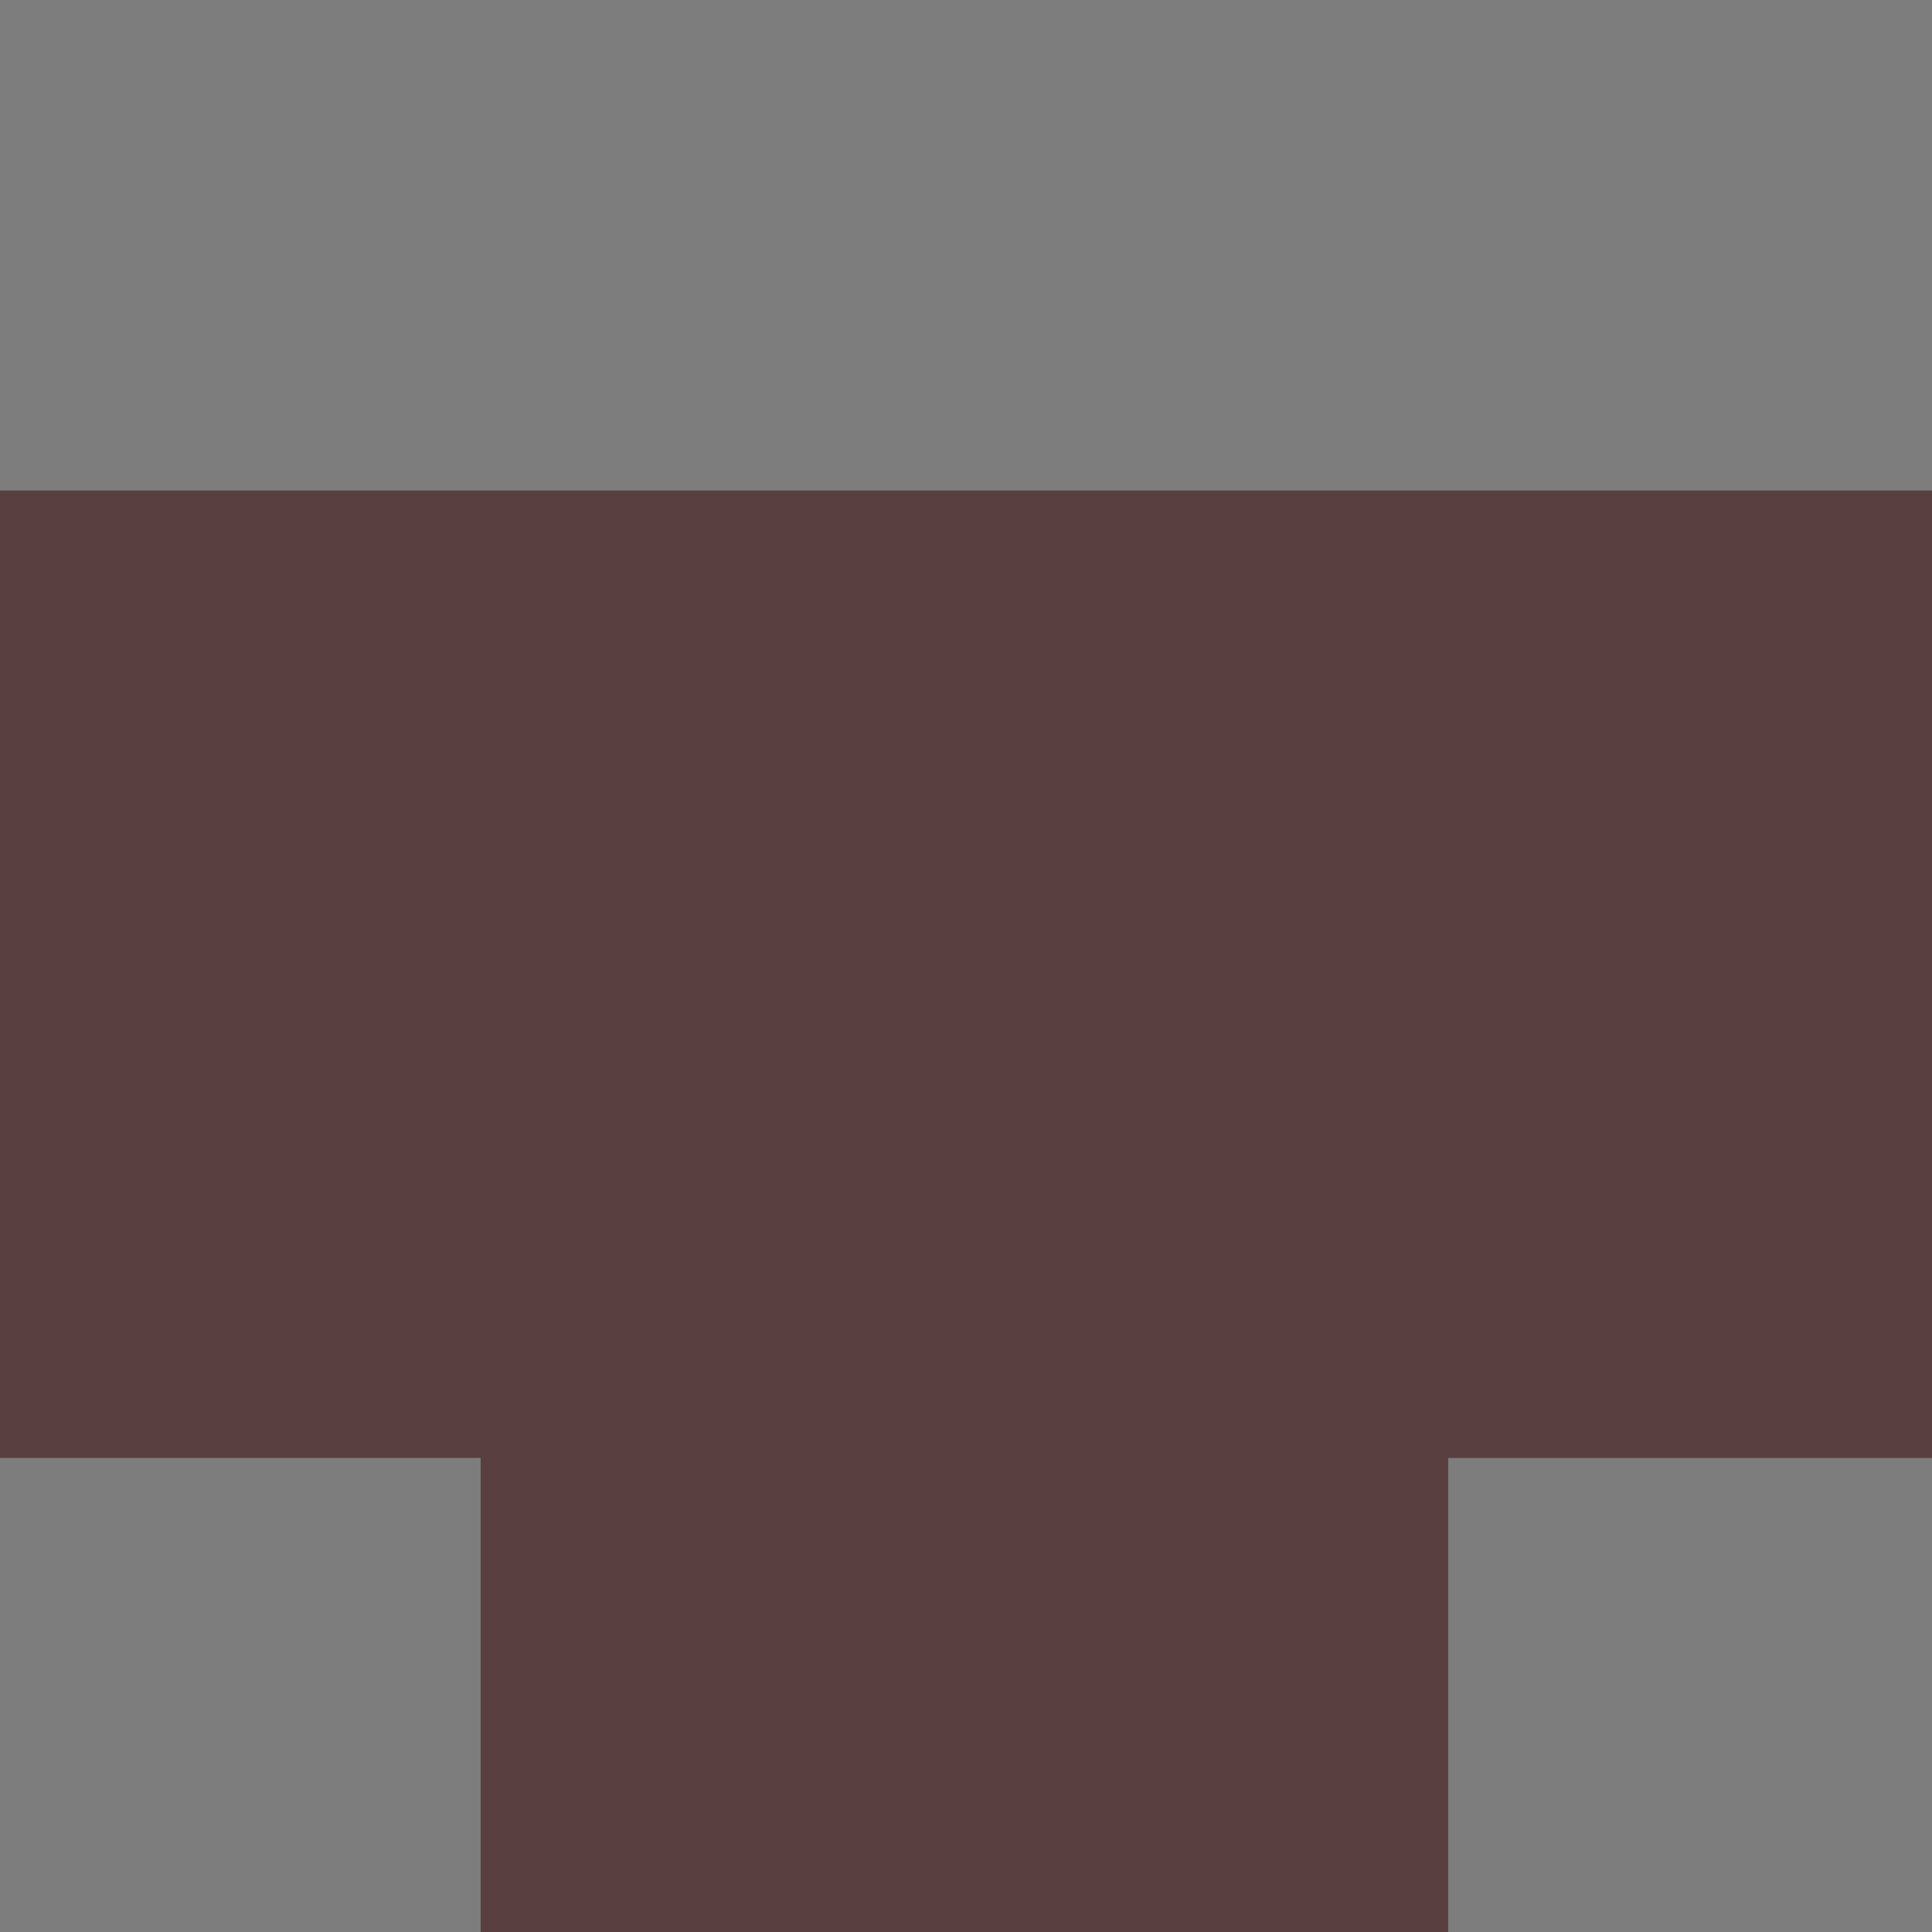
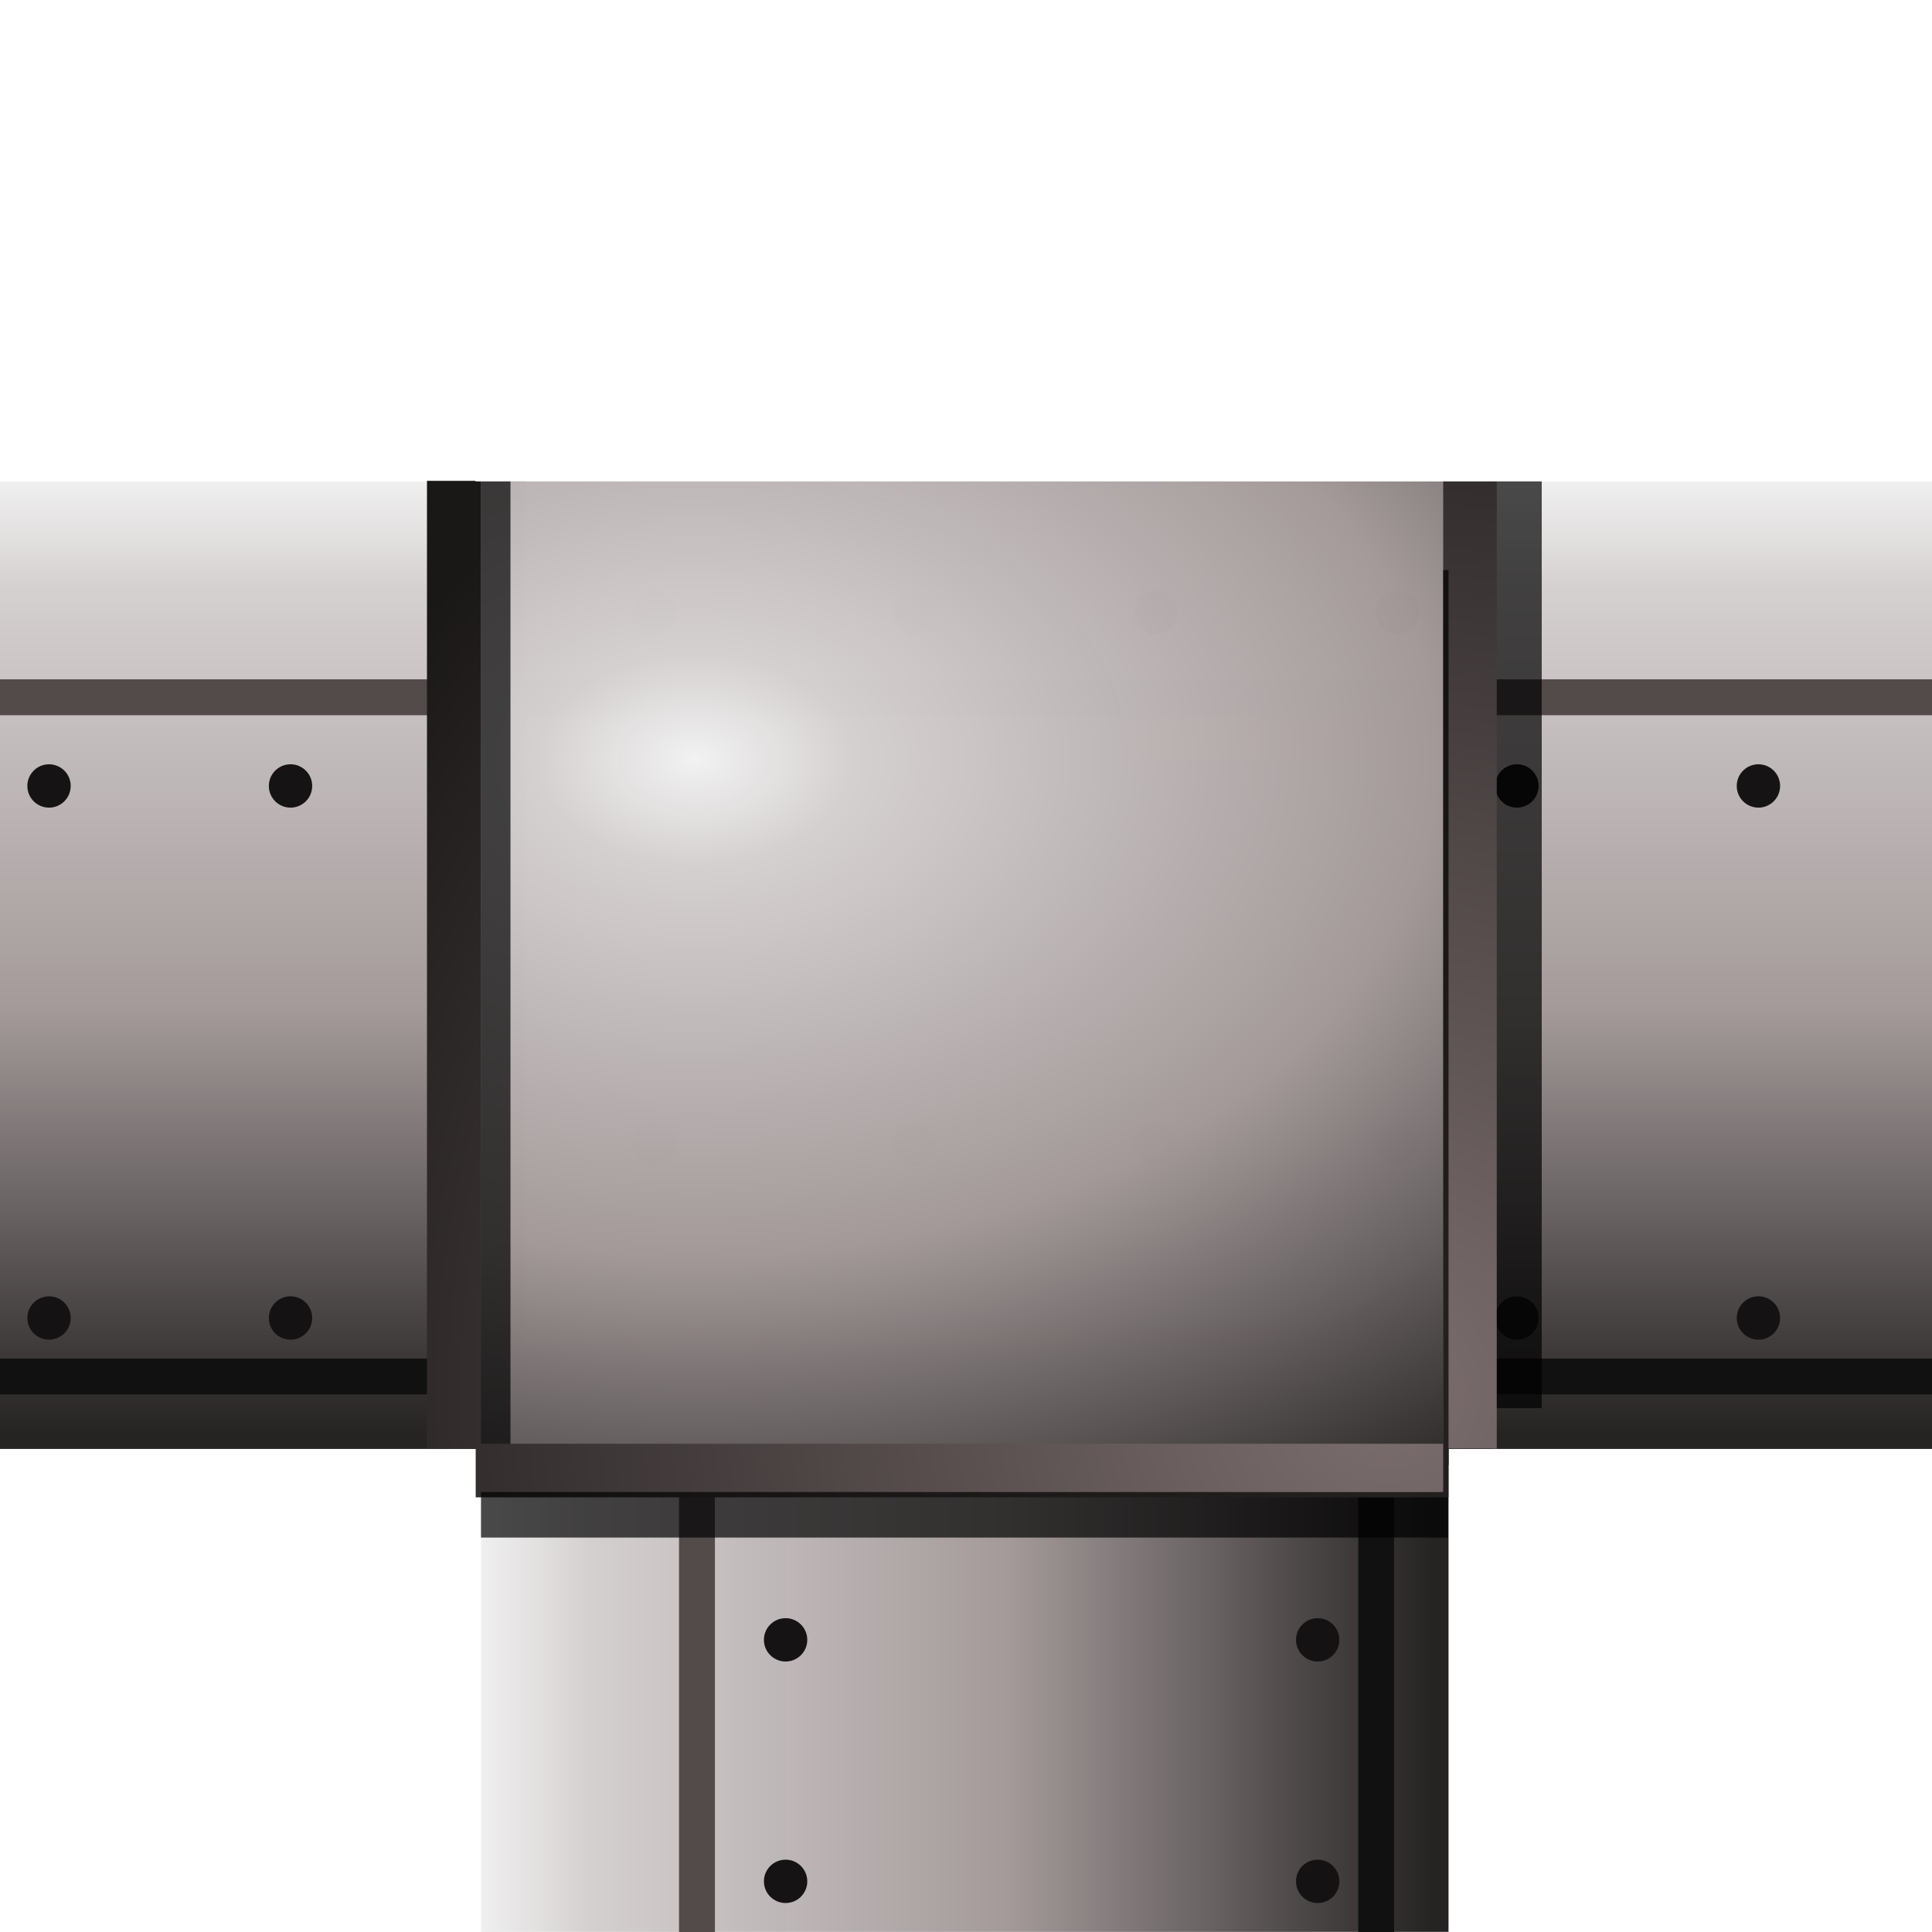
- <svg xmlns="http://www.w3.org/2000/svg" width="32" height="32" viewBox="0 0 32 32" version="1.1" id="svg8">
-   <defs id="defs2" />
+ <svg xmlns="http://www.w3.org/2000/svg" xmlns:xlink="http://www.w3.org/1999/xlink" width="32" height="32" viewBox="0 0 32 32" version="1.1" id="svg8">
+   <defs id="defs2">
+     <linearGradient id="linearGradient987">
+       <stop style="stop-color:#7c6e6e;stop-opacity:1" offset="0" id="stop983" />
+       <stop style="stop-color:#1a1717;stop-opacity:1" offset="1" id="stop985" />
+     </linearGradient>
+     <linearGradient xlink:href="#linearGradient4751" id="linearGradient4753" x1="22.207" y1="1098.375" x2="22.207" y2="1114.268" gradientUnits="userSpaceOnUse" gradientTransform="matrix(0,1.494713,1,0,-1090.519,1074.63)" />
+     <linearGradient id="linearGradient4751">
+       <stop style="stop-color:#f2f2f2;stop-opacity:1" offset="0" id="stop4747" />
+       <stop id="stop4757" offset="0.119" style="stop-color:#d5d0d0;stop-opacity:0.996" />
+       <stop id="stop4755" offset="0.557" style="stop-color:#a39999;stop-opacity:0.992" />
+       <stop style="stop-color:#252222;stop-opacity:0.996" offset="1" id="stop4749" />
+     </linearGradient>
+     <linearGradient xlink:href="#linearGradient4751" id="linearGradient4753-2" x1="22.207" y1="1098.375" x2="22.207" y2="1114.268" gradientUnits="userSpaceOnUse" gradientTransform="matrix(1.494713,0,0,1,-47.8434,-0.01364375)" />
+     <radialGradient xlink:href="#linearGradient4751" id="radialGradient945" cx="14.925" cy="15.405" fx="14.925" fy="15.405" r="8.013" gradientTransform="matrix(-2.749643,0,0,-1.843296,52.55351,1131.475)" gradientUnits="userSpaceOnUse" />
+     <radialGradient xlink:href="#linearGradient987" id="radialGradient989" cx="8.988" cy="1099.443" fx="8.988" fy="1099.443" r="8.858" gradientTransform="matrix(-2.310419,0,0,-2.310168,43.75221,3653.44)" gradientUnits="userSpaceOnUse" />
+   </defs>
  <g id="layer1" transform="translate(0,-1090.5)">
-     <rect style="opacity:1;fill:#252525;fill-opacity:0.595;fill-rule:nonzero;stroke:none;stroke-width:1;stroke-linecap:butt;stroke-linejoin:miter;stroke-miterlimit:4;stroke-dasharray:none;stroke-dashoffset:0.5;stroke-opacity:1" id="rect4751" width="32" height="32" x="0" y="1090.5" />
-     <path style="opacity:1;fill:#593f3f;fill-opacity:1;fill-rule:nonzero;stroke:none;stroke-width:1;stroke-linecap:butt;stroke-linejoin:miter;stroke-miterlimit:4;stroke-dasharray:none;stroke-dashoffset:0.5;stroke-opacity:1" d="m 23.986,1122.637 v -7.988 H 32 V 1098.625 H 23.986 7.961 -0.051 v 16.023 H 7.961 v 7.988 z" id="rect4750" />
+     <path style="opacity:1;fill:url(#linearGradient4753);fill-opacity:1;fill-rule:nonzero;stroke:none;stroke-width:1;stroke-linecap:butt;stroke-linejoin:miter;stroke-miterlimit:4;stroke-dasharray:none;stroke-dashoffset:0.5;stroke-opacity:1" d="m 7.967,1122.498 v -23.836 h 16.025 v 23.836 z" id="rect4750" />
+     <path style="opacity:1;fill:#131111;fill-opacity:0.996;fill-rule:nonzero;stroke:none;stroke-width:0.957;stroke-linecap:butt;stroke-linejoin:bevel;stroke-miterlimit:4;stroke-dasharray:none;stroke-dashoffset:0.5;stroke-opacity:1" d="m 22.497,1122.5 v -23.838 h 0.594 V 1122.5 Z" id="path8540" />
+     <path style="opacity:1;fill:#534a4a;fill-opacity:0.996;fill-rule:nonzero;stroke:none;stroke-width:0.957;stroke-linecap:butt;stroke-linejoin:bevel;stroke-miterlimit:4;stroke-dasharray:none;stroke-dashoffset:0.5;stroke-opacity:1" d="m 11.247,1122.5 v -23.838 h 0.594 V 1122.5 Z" id="rect4812" />
+     <circle style="opacity:1;fill:#151313;fill-opacity:0.996;fill-rule:nonzero;stroke:none;stroke-width:0.8;stroke-linecap:butt;stroke-linejoin:bevel;stroke-miterlimit:4;stroke-dasharray:none;stroke-dashoffset:0.5;stroke-opacity:1" id="path4817" cx="1105.661" cy="13.012" r="0.359" transform="matrix(0,1,1,0,0,0)" />
+     <circle r="0.359" cy="13.012" cx="1121.661" id="circle4819" style="opacity:1;fill:#151313;fill-opacity:0.996;fill-rule:nonzero;stroke:none;stroke-width:0.8;stroke-linecap:butt;stroke-linejoin:bevel;stroke-miterlimit:4;stroke-dasharray:none;stroke-dashoffset:0.5;stroke-opacity:1" transform="matrix(0,1,1,0,0,0)" />
+     <circle style="opacity:1;fill:#151313;fill-opacity:0.996;fill-rule:nonzero;stroke:none;stroke-width:0.8;stroke-linecap:butt;stroke-linejoin:bevel;stroke-miterlimit:4;stroke-dasharray:none;stroke-dashoffset:0.5;stroke-opacity:1" id="circle4821" cx="1117.661" cy="13.012" r="0.359" transform="matrix(0,1,1,0,0,0)" />
+     <circle r="0.359" cy="13.012" cx="1113.661" id="circle4823" style="opacity:1;fill:#151313;fill-opacity:0.996;fill-rule:nonzero;stroke:none;stroke-width:0.8;stroke-linecap:butt;stroke-linejoin:bevel;stroke-miterlimit:4;stroke-dasharray:none;stroke-dashoffset:0.5;stroke-opacity:1" transform="matrix(0,1,1,0,0,0)" />
+     <circle style="opacity:1;fill:#151313;fill-opacity:0.996;fill-rule:nonzero;stroke:none;stroke-width:0.8;stroke-linecap:butt;stroke-linejoin:bevel;stroke-miterlimit:4;stroke-dasharray:none;stroke-dashoffset:0.5;stroke-opacity:1" id="circle4825" cx="1109.661" cy="13.012" r="0.359" transform="matrix(0,1,1,0,0,0)" />
+     <path style="opacity:1;fill:#000000;fill-opacity:0.69;fill-rule:nonzero;stroke:none;stroke-width:1.004;stroke-linecap:butt;stroke-linejoin:miter;stroke-miterlimit:4;stroke-dasharray:none;stroke-dashoffset:0.5;stroke-opacity:1" d="m 8.774,1114.766 v -0.807 h -0.807 v -13.971 -1.514 h 0.889 v 15.404 h 15.137 v 0.887 z" id="path978" />
+     <circle r="0.359" cy="21.825" cx="1105.661" id="circle8530" style="opacity:1;fill:#151313;fill-opacity:0.996;fill-rule:nonzero;stroke:none;stroke-width:0.8;stroke-linecap:butt;stroke-linejoin:bevel;stroke-miterlimit:4;stroke-dasharray:none;stroke-dashoffset:0.5;stroke-opacity:1" transform="matrix(0,1,1,0,0,0)" />
+     <circle style="opacity:1;fill:#151313;fill-opacity:0.996;fill-rule:nonzero;stroke:none;stroke-width:0.8;stroke-linecap:butt;stroke-linejoin:bevel;stroke-miterlimit:4;stroke-dasharray:none;stroke-dashoffset:0.5;stroke-opacity:1" id="circle8532" cx="1121.661" cy="21.825" r="0.359" transform="matrix(0,1,1,0,0,0)" />
+     <circle r="0.359" cy="21.825" cx="1117.661" id="circle8534" style="opacity:1;fill:#151313;fill-opacity:0.996;fill-rule:nonzero;stroke:none;stroke-width:0.8;stroke-linecap:butt;stroke-linejoin:bevel;stroke-miterlimit:4;stroke-dasharray:none;stroke-dashoffset:0.5;stroke-opacity:1" transform="matrix(0,1,1,0,0,0)" />
+     <circle style="opacity:1;fill:#151313;fill-opacity:0.996;fill-rule:nonzero;stroke:none;stroke-width:0.8;stroke-linecap:butt;stroke-linejoin:bevel;stroke-miterlimit:4;stroke-dasharray:none;stroke-dashoffset:0.5;stroke-opacity:1" id="circle8536" cx="1113.661" cy="21.825" r="0.359" transform="matrix(0,1,1,0,0,0)" />
+     <circle r="0.359" cy="21.825" cx="1109.661" id="circle8538" style="opacity:1;fill:#151313;fill-opacity:0.996;fill-rule:nonzero;stroke:none;stroke-width:0.8;stroke-linecap:butt;stroke-linejoin:bevel;stroke-miterlimit:4;stroke-dasharray:none;stroke-dashoffset:0.5;stroke-opacity:1" transform="matrix(0,1,1,0,0,0)" />
+     <circle r="0.359" cy="13.012" cx="1101.349" id="circle849" style="opacity:1;fill:#151313;fill-opacity:0.996;fill-rule:nonzero;stroke:none;stroke-width:0.8;stroke-linecap:butt;stroke-linejoin:bevel;stroke-miterlimit:4;stroke-dasharray:none;stroke-dashoffset:0.5;stroke-opacity:1" transform="matrix(0,1,1,0,0,0)" />
+     <circle style="opacity:1;fill:#151313;fill-opacity:0.996;fill-rule:nonzero;stroke:none;stroke-width:0.8;stroke-linecap:butt;stroke-linejoin:bevel;stroke-miterlimit:4;stroke-dasharray:none;stroke-dashoffset:0.5;stroke-opacity:1" id="circle857" cx="1101.349" cy="21.825" r="0.359" transform="matrix(0,1,1,0,0,0)" />
+     <rect style="opacity:1;fill:url(#linearGradient4753-2);fill-opacity:1;fill-rule:nonzero;stroke:none;stroke-width:1;stroke-linecap:butt;stroke-linejoin:miter;stroke-miterlimit:4;stroke-dasharray:none;stroke-dashoffset:0.5;stroke-opacity:1" id="rect4750-6" width="32.025" height="16.025" x="-32" y="1098.474" transform="scale(-1,1)" />
+     <path id="path8540-6" d="m 32,1113.002 v 0.594 h -32.025 v -0.594 z" style="opacity:1;fill:#131111;fill-opacity:0.996;fill-rule:nonzero;stroke:none;stroke-width:0.957;stroke-linecap:butt;stroke-linejoin:bevel;stroke-miterlimit:4;stroke-dasharray:none;stroke-dashoffset:0.5;stroke-opacity:1" />
+     <path style="opacity:1;fill:#534a4a;fill-opacity:0.996;fill-rule:nonzero;stroke:none;stroke-width:0.957;stroke-linecap:butt;stroke-linejoin:bevel;stroke-miterlimit:4;stroke-dasharray:none;stroke-dashoffset:0.5;stroke-opacity:1" d="m 32,1101.752 v 0.594 h -32.025 v -0.594 z" id="rect4812-0" />
+     <circle style="opacity:1;fill:#151313;fill-opacity:0.996;fill-rule:nonzero;stroke:none;stroke-width:0.8;stroke-linecap:butt;stroke-linejoin:bevel;stroke-miterlimit:4;stroke-dasharray:none;stroke-dashoffset:0.5;stroke-opacity:1" id="path4817-3" cx="15.143" cy="-1109.455" r="0.359" transform="scale(1,-1)" />
+     <circle style="opacity:1;fill:#151313;fill-opacity:0.996;fill-rule:nonzero;stroke:none;stroke-width:0.8;stroke-linecap:butt;stroke-linejoin:bevel;stroke-miterlimit:4;stroke-dasharray:none;stroke-dashoffset:0.5;stroke-opacity:1" id="circle851-7" cx="-25.125" cy="1103.518" r="0.359" transform="scale(-1,1)" />
+     <circle r="0.359" cy="1112.33" cx="-25.125" id="circle859-0" style="opacity:1;fill:#151313;fill-opacity:0.996;fill-rule:nonzero;stroke:none;stroke-width:0.8;stroke-linecap:butt;stroke-linejoin:bevel;stroke-miterlimit:4;stroke-dasharray:none;stroke-dashoffset:0.5;stroke-opacity:1" transform="scale(-1,1)" />
+     <path style="opacity:1;fill:#000000;fill-opacity:0.692;fill-rule:nonzero;stroke:none;stroke-width:1.004;stroke-linecap:butt;stroke-linejoin:miter;stroke-miterlimit:4;stroke-dasharray:none;stroke-dashoffset:0.5;stroke-opacity:1" d="m 24.729,1114.498 v -0.674 h 0.807 v -15.35 h -0.889 v 15.27 h -15.939 v -15.27 h -0.889 v 15.35 h 0.807 v 0.674 z" id="path973" />
+     <circle r="0.359" cy="1103.518" cx="-0.812" id="circle4819-9" style="opacity:1;fill:#151313;fill-opacity:0.996;fill-rule:nonzero;stroke:none;stroke-width:0.8;stroke-linecap:butt;stroke-linejoin:bevel;stroke-miterlimit:4;stroke-dasharray:none;stroke-dashoffset:0.5;stroke-opacity:1" transform="scale(-1,1)" />
+     <circle style="opacity:1;fill:#151313;fill-opacity:0.996;fill-rule:nonzero;stroke:none;stroke-width:0.8;stroke-linecap:butt;stroke-linejoin:bevel;stroke-miterlimit:4;stroke-dasharray:none;stroke-dashoffset:0.5;stroke-opacity:1" id="circle4821-9" cx="-4.812" cy="1103.518" r="0.359" transform="scale(-1,1)" />
+     <circle r="0.359" cy="-1109.455" cx="23.143" id="circle4823-2" style="opacity:1;fill:#151313;fill-opacity:0.996;fill-rule:nonzero;stroke:none;stroke-width:0.8;stroke-linecap:butt;stroke-linejoin:bevel;stroke-miterlimit:4;stroke-dasharray:none;stroke-dashoffset:0.5;stroke-opacity:1" transform="scale(1,-1)" />
+     <circle style="opacity:1;fill:#151313;fill-opacity:0.996;fill-rule:nonzero;stroke:none;stroke-width:0.8;stroke-linecap:butt;stroke-linejoin:bevel;stroke-miterlimit:4;stroke-dasharray:none;stroke-dashoffset:0.5;stroke-opacity:1" id="circle4825-5" cx="19.143" cy="-1109.455" r="0.359" transform="scale(1,-1)" />
+     <circle r="0.359" cy="-1100.643" cx="15.143" id="circle8530-4" style="opacity:1;fill:#151313;fill-opacity:0.996;fill-rule:nonzero;stroke:none;stroke-width:0.8;stroke-linecap:butt;stroke-linejoin:bevel;stroke-miterlimit:4;stroke-dasharray:none;stroke-dashoffset:0.5;stroke-opacity:1" transform="scale(1,-1)" />
+     <circle style="opacity:1;fill:#151313;fill-opacity:0.996;fill-rule:nonzero;stroke:none;stroke-width:0.8;stroke-linecap:butt;stroke-linejoin:bevel;stroke-miterlimit:4;stroke-dasharray:none;stroke-dashoffset:0.5;stroke-opacity:1" id="circle8532-2" cx="-0.812" cy="1112.33" r="0.359" transform="scale(-1,1)" />
+     <circle r="0.359" cy="1112.33" cx="-4.812" id="circle8534-9" style="opacity:1;fill:#151313;fill-opacity:0.996;fill-rule:nonzero;stroke:none;stroke-width:0.8;stroke-linecap:butt;stroke-linejoin:bevel;stroke-miterlimit:4;stroke-dasharray:none;stroke-dashoffset:0.5;stroke-opacity:1" transform="scale(-1,1)" />
+     <circle style="opacity:1;fill:#151313;fill-opacity:0.996;fill-rule:nonzero;stroke:none;stroke-width:0.8;stroke-linecap:butt;stroke-linejoin:bevel;stroke-miterlimit:4;stroke-dasharray:none;stroke-dashoffset:0.5;stroke-opacity:1" id="circle8536-0" cx="23.143" cy="-1100.643" r="0.359" transform="scale(1,-1)" />
+     <circle r="0.359" cy="-1100.643" cx="19.143" id="circle8538-2" style="opacity:1;fill:#151313;fill-opacity:0.996;fill-rule:nonzero;stroke:none;stroke-width:0.8;stroke-linecap:butt;stroke-linejoin:bevel;stroke-miterlimit:4;stroke-dasharray:none;stroke-dashoffset:0.5;stroke-opacity:1" transform="scale(1,-1)" />
+     <circle r="0.359" cy="-1109.455" cx="10.831" id="circle849-4" style="opacity:1;fill:#151313;fill-opacity:0.996;fill-rule:nonzero;stroke:none;stroke-width:0.8;stroke-linecap:butt;stroke-linejoin:bevel;stroke-miterlimit:4;stroke-dasharray:none;stroke-dashoffset:0.5;stroke-opacity:1" transform="scale(1,-1)" />
+     <circle r="0.359" cy="1103.518" cx="-29.125" id="circle853-5" style="opacity:1;fill:#151313;fill-opacity:0.996;fill-rule:nonzero;stroke:none;stroke-width:0.8;stroke-linecap:butt;stroke-linejoin:bevel;stroke-miterlimit:4;stroke-dasharray:none;stroke-dashoffset:0.5;stroke-opacity:1" transform="scale(-1,1)" />
+     <circle style="opacity:1;fill:#151313;fill-opacity:0.996;fill-rule:nonzero;stroke:none;stroke-width:0.8;stroke-linecap:butt;stroke-linejoin:bevel;stroke-miterlimit:4;stroke-dasharray:none;stroke-dashoffset:0.5;stroke-opacity:1" id="circle857-4" cx="10.831" cy="-1100.643" r="0.359" transform="scale(1,-1)" />
+     <circle style="opacity:1;fill:#151313;fill-opacity:0.996;fill-rule:nonzero;stroke:none;stroke-width:0.8;stroke-linecap:butt;stroke-linejoin:bevel;stroke-miterlimit:4;stroke-dasharray:none;stroke-dashoffset:0.5;stroke-opacity:1" id="circle861-3" cx="-29.125" cy="1112.33" r="0.359" transform="scale(-1,1)" />
+     <path style="opacity:1;fill:url(#radialGradient945);fill-opacity:1;fill-rule:nonzero;stroke:none;stroke-width:1;stroke-linecap:butt;stroke-linejoin:miter;stroke-miterlimit:4;stroke-dasharray:none;stroke-dashoffset:0.5;stroke-opacity:1" d="m 23.988,1114.498 v -16.023 h -16.025 v 16.023 z" id="rect938" />
+     <path style="opacity:1;fill:#000000;fill-opacity:0.69;fill-rule:nonzero;stroke:none;stroke-width:1.004;stroke-linecap:butt;stroke-linejoin:miter;stroke-miterlimit:4;stroke-dasharray:none;stroke-dashoffset:0.5;stroke-opacity:1" d="M 7.963 7.975 L 7.963 23.998 L 23.955 23.998 L 23.955 23.969 L 8.455 23.969 L 8.455 7.975 L 7.963 7.975 z " transform="translate(0,1090.5)" id="path991" />
+     <path style="opacity:1;fill:url(#radialGradient989);fill-opacity:1;fill-rule:nonzero;stroke:none;stroke-width:1.004;stroke-linecap:butt;stroke-linejoin:miter;stroke-miterlimit:4;stroke-dasharray:none;stroke-dashoffset:0.5;stroke-opacity:1" d="m 23.984,1115.301 v -0.807 h 0.807 v -16.02 h -0.807 -0.08 v 0 0.109 15.83 h -15.941 v -15.83 -0.109 0 h -0.082 l -0.01,-0.01 h -0.799 v 16.029 h 0.807 v 0.807 z" id="rect959" />
+     <path style="opacity:1;fill:#000000;fill-opacity:0.692;fill-rule:nonzero;stroke:none;stroke-width:1.004;stroke-linecap:butt;stroke-linejoin:miter;stroke-miterlimit:4;stroke-dasharray:none;stroke-dashoffset:0.5;stroke-opacity:1" d="M 23.904 9.443 L 23.904 24.713 L 7.967 24.713 L 7.967 25.467 L 23.986 25.467 L 23.986 24.793 L 23.992 24.793 L 23.992 9.443 L 23.904 9.443 z " transform="translate(0,1090.5)" id="path947" />
  </g>
</svg>
